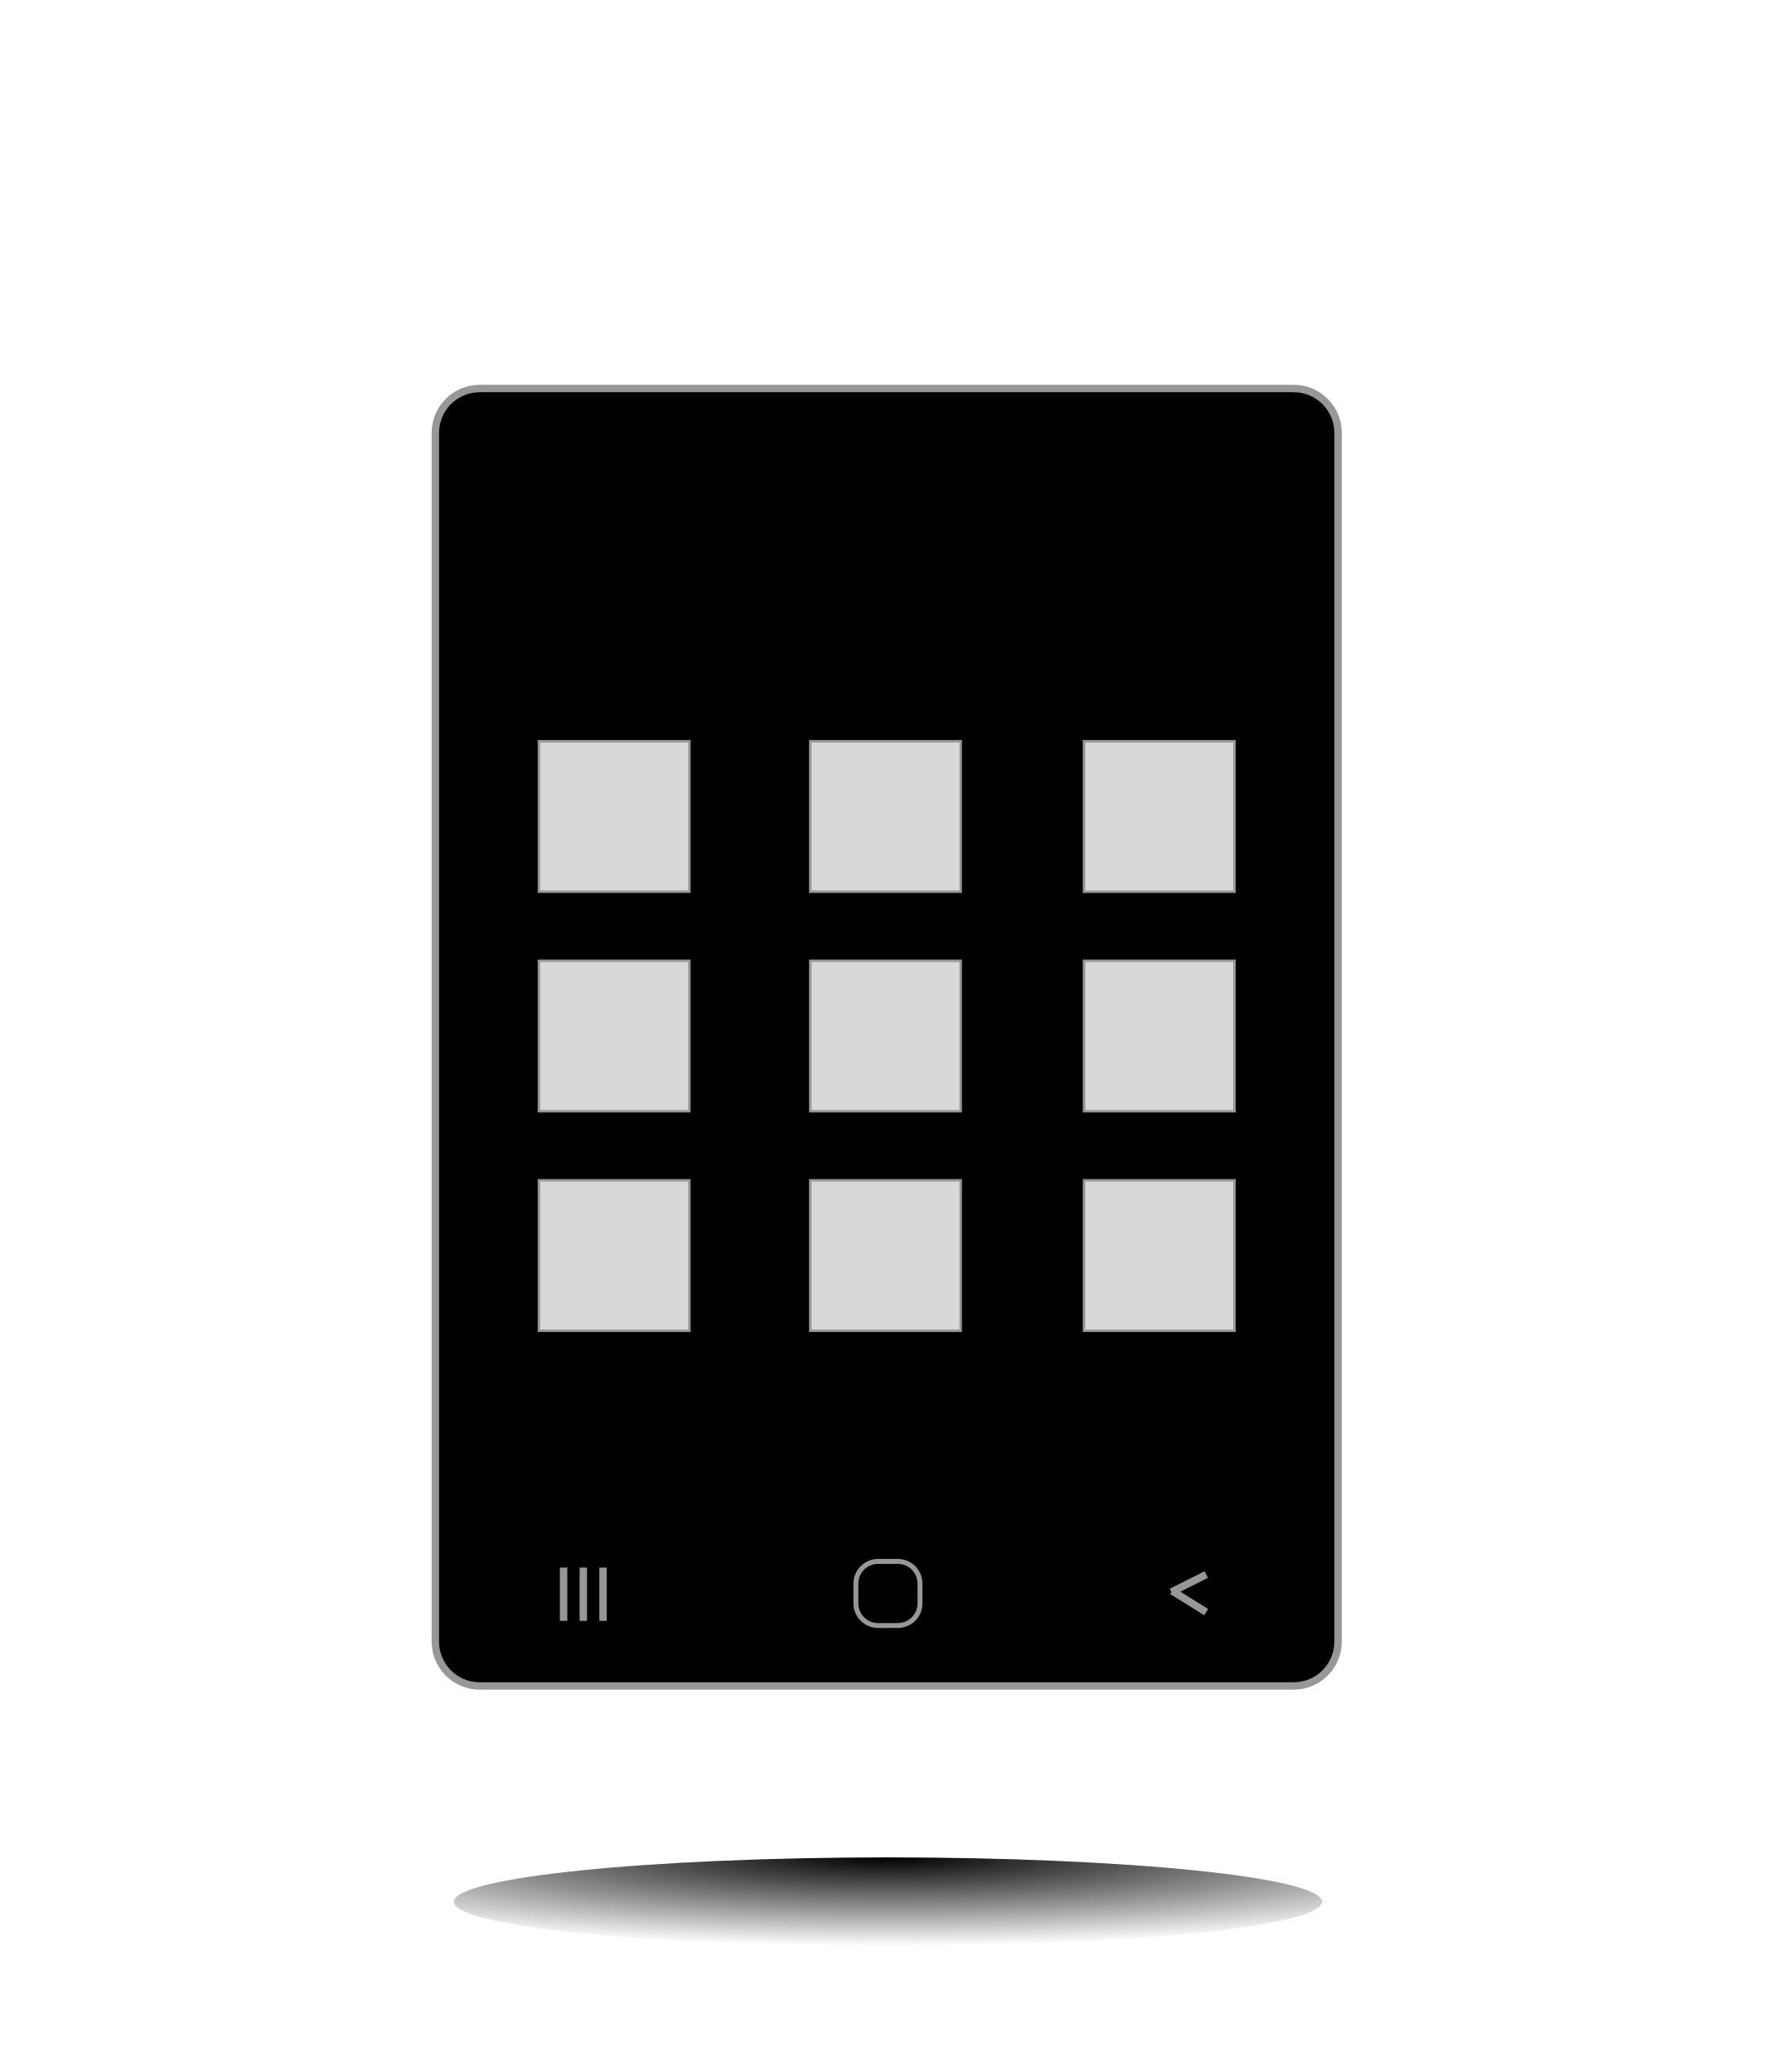
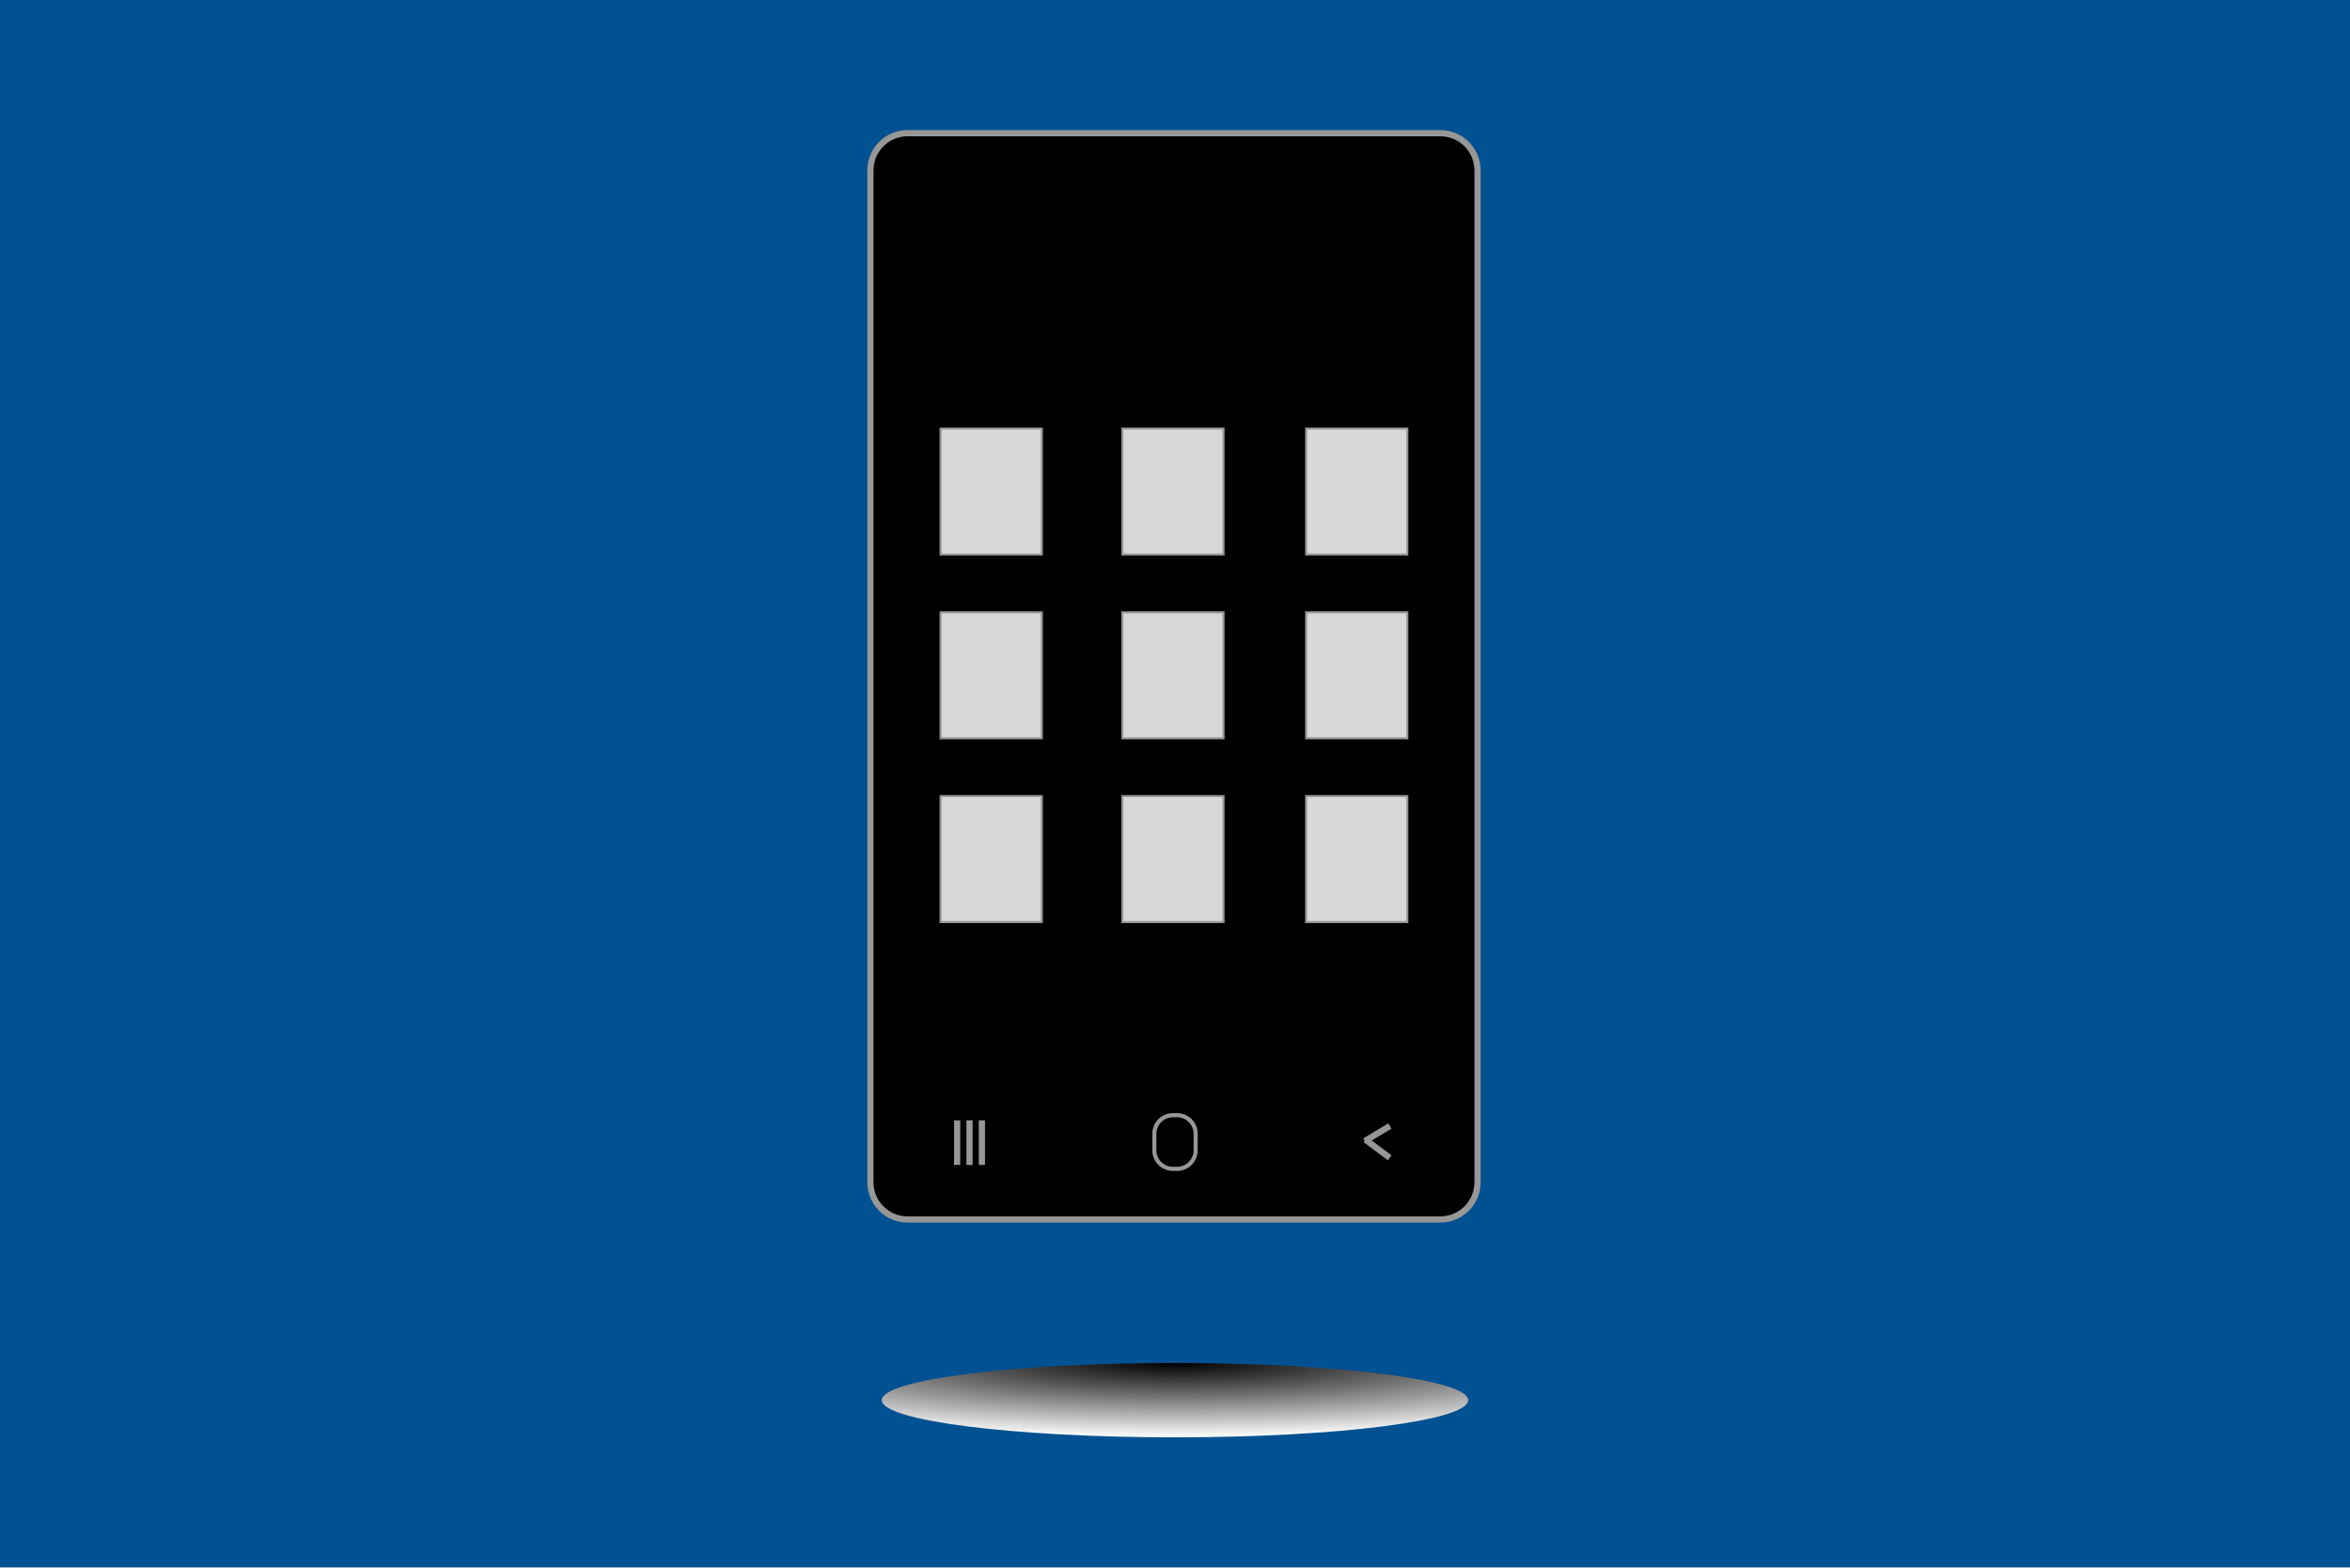
- <svg xmlns="http://www.w3.org/2000/svg" width="720px" height="840px" viewBox="0 0 720 840" version="1.1">
+ <svg xmlns="http://www.w3.org/2000/svg" width="1138px" height="759px" viewBox="0 0 1138 759" version="1.1">
  <defs>
-     <radialGradient cx="50%" cy="0%" fx="50%" fy="0%" r="100%" gradientTransform="translate(0.5,0),scale(0.102273,1),rotate(90),scale(1,8.083752),translate(-0.5,-0)" id="radialGradient-1">
+     <radialGradient cx="50%" cy="0%" fx="50%" fy="0%" r="100%" gradientTransform="translate(0.5,0),scale(0.126761,1),rotate(90),scale(1,8.083752),translate(-0.5,-0)" id="radialGradient-1">
      <stop stop-color="#000000" offset="0%" />
      <stop stop-color="#FFFFFF" offset="100%" />
    </radialGradient>
  </defs>
  <g id="FYF-App-Illustration" stroke="none" stroke-width="1" fill="none" fill-rule="evenodd">
-     <rect id="Rectangle" stroke="#979797" stroke-width="3" fill="#000000" x="176.5" y="157.5" width="366" height="526" rx="18" />
-     <rect id="Rectangle" x="175" y="616" width="123" height="59" />
-     <rect id="Rectangle-Copy" x="298" y="616" width="123" height="59" />
-     <rect id="Rectangle-Copy-2" x="421" y="616" width="123" height="59" />
-     <g id="Group" transform="translate(228, 637)" stroke="#979797" stroke-linecap="square" stroke-width="3">
+     <rect id="Rectangle" fill="#005191" x="0" y="0" width="1138" height="759" />
+     <rect id="Rectangle" x="0" y="0" width="1138" height="759" />
+     <rect id="Rectangle" stroke="#979797" stroke-width="3" fill="#000000" x="421.5" y="64.5" width="294" height="526" rx="18" />
+     <rect id="Rectangle" x="420" y="523" width="99" height="59" />
+     <rect id="Rectangle-Copy" x="519" y="523" width="99" height="59" />
+     <rect id="Rectangle-Copy-2" x="618" y="523" width="99" height="59" />
+     <g id="Group" transform="translate(463, 544)" stroke="#979797" stroke-linecap="square" stroke-width="3">
      <path d="M0.5,0 L0.5,18.604" id="Line" />
-       <path d="M8.5,0 L8.5,18.604" id="Line-Copy" />
-       <path d="M16.5,0 L16.5,18.604" id="Line-Copy-2" />
+       <path d="M6.5,0 L6.5,18.604" id="Line-Copy" />
+       <path d="M12.5,0 L12.5,18.604" id="Line-Copy-2" />
    </g>
-     <rect id="Rectangle" stroke="#979797" stroke-width="2" x="347" y="633" width="26" height="26" rx="9" />
-     <g id="Group-2" transform="translate(476, 639)" stroke="#979797" stroke-linecap="square" stroke-width="3">
-       <path d="M0.273,5.75 L11.727,0" id="Line-2" />
-       <path d="M0.273,13.75 L11.5,6.75" id="Line-2-Copy" transform="translate(6, 10) scale(-1, 1) translate(-6, -10) " />
+     <rect id="Rectangle" stroke="#979797" stroke-width="2" x="559" y="540" width="20" height="26" rx="9" />
+     <g id="Group-2" transform="translate(662, 546)" stroke="#979797" stroke-linecap="square" stroke-width="3">
+       <path d="M0.227,5.75 L9.773,0" id="Line-2" />
+       <path d="M0.227,13.75 L9.583,6.75" id="Line-2-Copy" transform="translate(5, 10) scale(-1, 1) translate(-5, -10) " />
    </g>
-     <g id="Group-5" transform="translate(218, 300)" fill="#D8D8D8" stroke="#979797">
-       <rect id="Rectangle" x="0.5" y="0.5" width="61" height="61" />
-       <rect id="Rectangle-Copy-3" x="221.5" y="0.5" width="61" height="61" />
-       <rect id="Rectangle-Copy-4" x="110.5" y="0.5" width="61" height="61" />
+     <g id="Group-5" transform="translate(455, 207)" fill="#D8D8D8" stroke="#979797">
+       <rect id="Rectangle" x="0.5" y="0.5" width="49" height="61" />
+       <rect id="Rectangle-Copy-3" x="177.5" y="0.5" width="49" height="61" />
+       <rect id="Rectangle-Copy-4" x="88.5" y="0.5" width="49" height="61" />
    </g>
-     <g id="Group-4" transform="translate(218, 389)" fill="#D8D8D8" stroke="#979797">
-       <rect id="Rectangle-Copy-5" x="0.5" y="0.5" width="61" height="61" />
-       <rect id="Rectangle-Copy-6" x="221.5" y="0.5" width="61" height="61" />
-       <rect id="Rectangle-Copy-7" x="110.5" y="0.5" width="61" height="61" />
+     <g id="Group-4" transform="translate(455, 296)" fill="#D8D8D8" stroke="#979797">
+       <rect id="Rectangle-Copy-5" x="0.5" y="0.5" width="49" height="61" />
+       <rect id="Rectangle-Copy-6" x="177.5" y="0.5" width="49" height="61" />
+       <rect id="Rectangle-Copy-7" x="88.5" y="0.5" width="49" height="61" />
    </g>
-     <g id="Group-3" transform="translate(218, 478)" fill="#D8D8D8" stroke="#979797">
-       <rect id="Rectangle-Copy-8" x="0.5" y="0.5" width="61" height="61" />
-       <rect id="Rectangle-Copy-9" x="221.5" y="0.5" width="61" height="61" />
-       <rect id="Rectangle-Copy-10" x="110.5" y="0.5" width="61" height="61" />
+     <g id="Group-3" transform="translate(455, 385)" fill="#D8D8D8" stroke="#979797">
+       <rect id="Rectangle-Copy-8" x="0.5" y="0.5" width="49" height="61" />
+       <rect id="Rectangle-Copy-9" x="177.5" y="0.5" width="49" height="61" />
+       <rect id="Rectangle-Copy-10" x="88.5" y="0.5" width="49" height="61" />
    </g>
-     <ellipse id="Oval" fill="url(#radialGradient-1)" cx="360" cy="771" rx="176" ry="18" />
+     <ellipse id="Oval" fill="url(#radialGradient-1)" cx="569" cy="678" rx="142" ry="18" />
  </g>
</svg>
